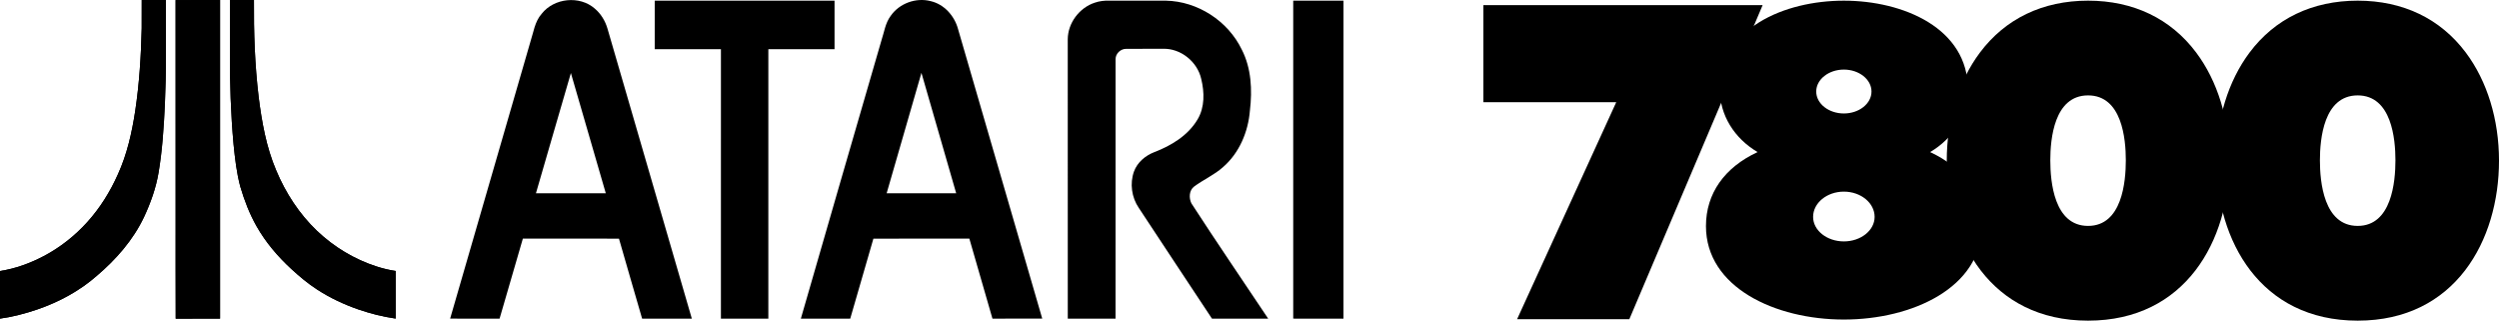
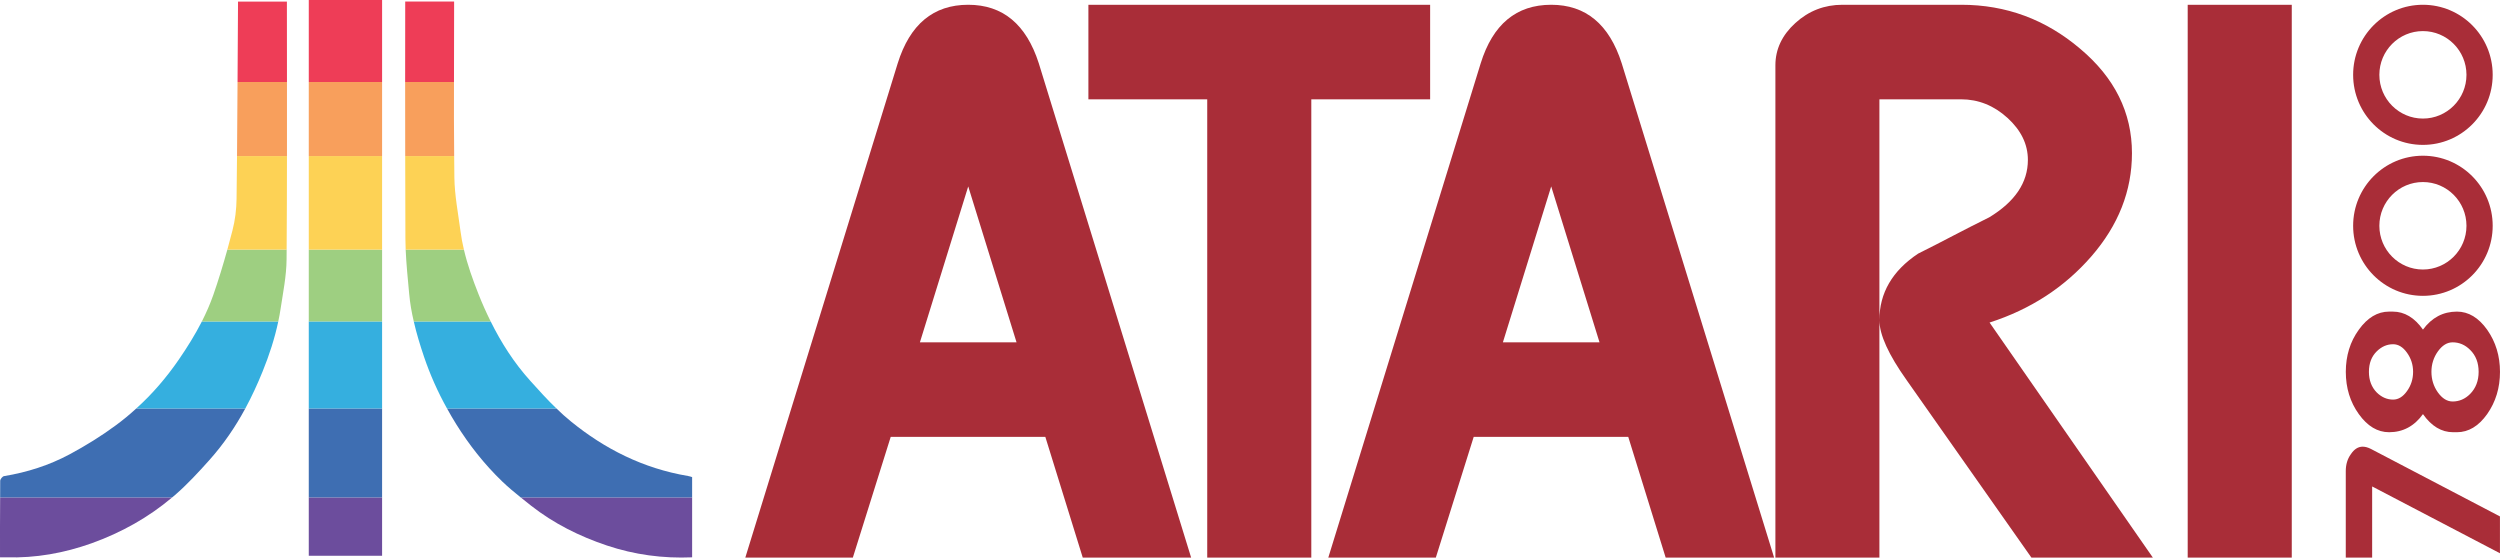
- <svg xmlns="http://www.w3.org/2000/svg" x="0px" y="0px" width="566.93px" height="72.714px">
-   <path d="M122.879 3.133c2.804-3.588 8.608-4.201 12.048-1.191 1.407 1.187 2.393 2.82 2.897 4.579 6.369 21.915 12.767 43.82 19.127 65.737-3.758.004-7.52-.006-11.277.004-1.773-6.042-3.504-12.096-5.254-18.146-7.269-.016-14.534-.003-21.802-.006-1.779 6.045-3.536 12.097-5.284 18.153-3.738-.013-7.477-.003-11.216-.007 6.051-20.905 12.109-41.812 18.189-62.71.722-2.184.994-4.626 2.572-6.413m6.635 13.429c-2.665 9.08-5.276 18.176-7.926 27.259 5.283.024 10.563.009 15.844.009-2.644-9.09-5.274-18.179-7.918-27.268z" />
-   <path d="M202.062 3.604c1.959-2.842 5.746-4.22 9.08-3.343 3.051.703 5.387 3.333 6.192 6.294 6.362 21.899 12.748 43.791 19.11 65.69-3.765.027-7.526 0-11.29.016-1.75-6.048-3.481-12.104-5.245-18.15-7.256.003-14.511-.013-21.767.006-1.734 6.053-3.523 12.091-5.257 18.142-3.735.004-7.469-.003-11.203.004 6.048-21.021 12.167-42.024 18.263-63.029.638-1.899.886-3.991 2.117-5.63m-.916 40.227c5.261.007 10.519.003 15.779.003-2.617-9.108-5.276-18.204-7.885-27.313-2.628 9.105-5.279 18.201-7.894 27.31z" />
-   <path d="M148.535.152h40.791v11c-5.007.004-10.011-.006-15.016.004 0 20.366.003 40.736-.003 61.102H163.55c0-20.365-.004-40.735.002-61.102-5.006-.01-10.01 0-15.019-.004.002-3.667-.002-7.332.002-11z" />
-   <path d="M248.398.599c1.034-.356 2.136-.479 3.227-.452 4.287.016 8.575.003 12.861.006 7.22.132 14.112 4.612 17.236 11.11 2.163 4.22 2.387 9.127 1.841 13.756-.376 4.847-2.408 9.692-6.134 12.904-1.969 1.755-4.42 2.816-6.525 4.378-1.157.881-1.214 2.593-.617 3.815 5.69 8.784 11.606 17.432 17.416 26.142-4.249.007-8.498-.01-12.747.007-5.562-8.354-11.065-16.75-16.604-25.116-1.628-2.381-2.071-5.534-1.097-8.252.762-2.083 2.582-3.609 4.611-4.396 3.873-1.478 7.691-3.8 9.836-7.453 1.632-2.747 1.548-6.137.813-9.143-.86-3.902-4.663-6.973-8.681-6.838-2.778.02-5.556-.014-8.33.013-1.256-.028-2.438 1.063-2.422 2.335-.013 19.615.006 39.232-.006 58.848-3.613-.007-7.223 0-10.836-.004-.007-21.117.006-42.236-.007-63.354.024-3.7 2.655-7.182 6.165-8.306z" />
-   <path d="M293.384.152h11.402c-.003 24.037.007 48.071-.006 72.109-3.797-.01-7.596 0-11.396-.004V.152z" />
-   <path d="M32.154.005c1.826-.006 3.652 0 5.479-.004.008 4.294 0 8.589.003 12.882.019 3.584-.082 7.167-.231 10.748-.244 5.17-.568 10.352-1.425 15.462-.588 3.522-1.807 6.922-3.319 10.147-2.467 5.2-6.343 9.601-10.7 13.302-3.898 3.43-8.551 5.928-13.444 7.617-2.768.953-5.617 1.688-8.518 2.098.003-3.602.003-7.203 0-10.805 3.492-.524 6.849-1.765 9.967-3.402 3.7-1.955 7.03-4.587 9.833-7.688 2.895-3.202 5.202-6.908 6.953-10.847 2.062-4.526 3.166-9.415 3.916-14.311.94-6.224 1.332-12.517 1.478-18.808.02-2.13.002-4.261.008-6.391z" />
-   <path d="M39.837.011c3.361-.022 6.724-.003 10.086-.009.001 24.085.001 48.169 0 72.253-3.354.007-6.709-.017-10.063.014-.042-7.68-.006-15.361-.018-23.041-.003-16.406.007-32.809-.005-49.217z" />
-   <path d="M52.167.003c1.816-.001 3.632-.005 5.447.001-.059 7.344.191 14.699 1.066 21.996.717 5.666 1.727 11.376 3.983 16.653 2.14 5.109 5.224 9.856 9.243 13.685 3.838 3.658 8.49 6.473 13.543 8.093 1.41.45 2.852.805 4.318 1.018-.002 3.601-.003 7.2 0 10.8-2.88-.392-5.704-1.134-8.453-2.067-3.273-1.139-6.438-2.614-9.346-4.505-2.123-1.364-4.053-2.998-5.907-4.703-3.057-2.818-5.792-6.021-7.847-9.648-1.607-2.823-2.78-5.877-3.698-8.988-.842-3.129-1.201-6.362-1.528-9.578-.632-6.95-.868-13.936-.823-20.911.002-3.953.001-7.901.002-11.846z" />
-   <path d="M32.154.005c-.006 2.131.012 4.262-.009 6.393-.145 6.29-.537 12.584-1.477 18.808-.75 4.896-1.854 9.784-3.916 14.311-1.751 3.938-4.059 7.646-6.953 10.847-2.803 3.103-6.134 5.733-9.833 7.688-3.118 1.639-6.475 2.878-9.967 3.401.003 3.603.003 7.204 0 10.806 2.901-.409 5.75-1.145 8.518-2.097 4.894-1.69 9.546-4.188 13.444-7.618 4.357-3.701 8.233-8.102 10.7-13.302 1.512-3.227 2.731-6.625 3.319-10.147.857-5.111 1.181-10.292 1.425-15.462.149-3.581.25-7.164.231-10.748-.003-4.293.005-8.588-.003-12.882-1.827.002-3.653-.004-5.479.002" />
-   <path d="M39.837.011c.012 16.407.001 32.812.006 49.217.012 7.68-.025 15.361.018 23.041 3.354-.029 6.709-.007 10.063-.014.001-24.084.001-48.168 0-72.253-3.363.006-6.726-.014-10.087.009" />
-   <path d="M52.167.003c-.001 3.945 0 7.895 0 11.842-.045 6.977.191 13.961.823 20.911.327 3.216.686 6.449 1.528 9.578.918 3.111 2.091 6.165 3.698 8.988 2.054 3.627 4.79 6.83 7.847 9.648 1.854 1.705 3.785 3.339 5.907 4.703 2.907 1.891 6.073 3.366 9.346 4.505 2.749.935 5.573 1.677 8.453 2.067-.003-3.6-.002-7.199 0-10.8-1.466-.213-2.908-.566-4.318-1.018-5.053-1.62-9.705-4.435-13.543-8.093-4.019-3.827-7.103-8.574-9.243-13.685-2.257-5.277-3.267-10.987-3.983-16.653C57.807 14.699 57.557 7.344 57.616 0c-1.817-.002-3.632.002-5.449.003" />
-   <path d="M437.874 34.488c5.281-3.112 8.575-8.381 8.575-14.23 0-13.813-14.59-20.104-28.146-20.104-13.558 0-28.146 6.291-28.146 20.104 0 5.851 3.293 11.118 8.574 14.23-7.51 3.478-11.713 9.403-11.713 16.784 0 13.913 15.737 21.192 31.283 21.192s31.283-7.279 31.283-21.192c.003-7.381-4.2-13.307-11.71-16.784zm-19.57-8.756c-3.458 0-6.271-2.23-6.271-4.974s2.813-4.975 6.271-4.975c3.455 0 6.269 2.231 6.269 4.975s-2.812 4.974-6.269 4.974zm0 17.725c3.847 0 6.978 2.567 6.978 5.727 0 3.065-3.131 5.559-6.978 5.559-3.85 0-6.979-2.492-6.979-5.559 0-3.16 3.13-5.727 6.979-5.727z" />
-   <path d="M498.233 11.921C492.459 4.223 483.977.152 473.704.152c-10.272 0-18.755 4.069-24.529 11.769-4.854 6.476-7.529 15.181-7.529 24.513 0 18.058 9.913 36.281 32.06 36.281 22.147 0 32.062-18.224 32.062-36.281-.003-9.333-2.678-18.038-7.535-24.513zM473.704 51.23c-7.721 0-8.566-10.037-8.566-14.881 0-4.798.847-14.714 8.566-14.714 7.721 0 8.566 9.916 8.566 14.714.001 4.844-.845 14.881-8.566 14.881z" />
-   <path d="M559.397 11.921C553.624 4.223 545.141.152 534.869.152s-18.755 4.069-24.529 11.769c-4.855 6.476-7.53 15.181-7.53 24.513 0 18.058 9.914 36.281 32.061 36.281s32.061-18.224 32.061-36.281c-.003-9.333-2.678-18.038-7.535-24.513zM534.869 51.23c-7.722 0-8.567-10.037-8.567-14.881 0-4.798.847-14.714 8.567-14.714 7.72 0 8.566 9.916 8.566 14.714.001 4.844-.846 14.881-8.566 14.881z" />
-   <polygon points="336.516,1.165 336.516,23.181 366.663,23.181 344.172,72.386 369.636,72.386 399.876,1.165  " />
+ <svg xmlns="http://www.w3.org/2000/svg" width="533.41" height="118.97" version="1.1" viewBox="0 0 533.41 118.97" xml:space="preserve">
+   <defs>
+     <clipPath id="clipPath16">
+       <path d="m0 95.175h426.72v-95.175h-426.72v95.175z" />
+     </clipPath>
+   </defs>
+   <g transform="matrix(1.25 0 0 -1.25 0 118.97)">
+     <g clip-path="url(#clipPath16)">
+       <g transform="translate(157.02 36.744)">
+         <path d="m0 0 8.247 26.613 8.247-26.613h-16.494zm20.294 47.621c-2.139 6.665-6.151 9.997-12.047 9.997-5.94 0-9.952-3.332-12.036-9.997l-26.012-84.365h18.355l6.464 20.607h26.391l6.386-20.607h18.5l-26.001 84.365z" fill="#a92d38" />
+       </g>
+       <g transform="translate(185.78 94.362)">
+         <path d="m0 0v-16.137h20.283v-78.225h17.765v78.225h20.283v16.137h-58.331z" fill="#a92d38" />
+       </g>
+       <g transform="translate(256.53 36.744)">
+         <path d="m0 0 8.247 26.613 8.247-26.613h-16.494zm20.283 47.621c-2.128 6.665-6.14 9.997-12.036 9.997-5.951 0-9.963-3.332-12.036-9.997l-26.012-84.365h18.355l6.464 20.607h26.38l6.386-20.607h18.511l-26.012 84.365z" fill="#a92d38" />
+       </g>
+       <g transform="translate(339.6 40.121)">
+         <path d="m0 0c6.999 2.251 12.783 6.018 17.363 11.278 4.625 5.316 6.944 11.19 6.944 17.631 0 6.932-2.954 12.884-8.849 17.832-5.896 5.004-12.65 7.5-20.284 7.5h-20.283c-3.076 0-5.751-1.036-8.035-3.109-2.274-2.073-3.411-4.48-3.411-7.222v-84.031h17.754v78.225h13.931c2.964 0 5.606-1.059 7.935-3.177 2.318-2.117 3.477-4.502 3.477-7.166 0-3.867-2.196-7.132-6.587-9.796-2.084-1.036-4.101-2.062-6.085-3.098-1.972-1.036-4-2.073-6.073-3.109-4.391-2.931-6.598-6.709-6.598-11.346 0-2.485 1.56-5.906 4.67-10.275l21.275-30.258h20.729l-27.873 40.121z" fill="#a92d38" />
+       </g>
+       <path d="m373.42 0h17.765v94.362h-17.765v-94.362z" fill="#a92d38" />
+       <g transform="translate(404.7 18.544)">
+         <path d="m0 0c-0.501 0.257-0.972 0.39-1.412 0.39-0.767 0-1.443-0.421-2.016-1.284-0.583-0.801-0.869-1.767-0.869-2.887v-14.763h4.502v12.144l21.814-11.404v6.287l-22.019 11.517z" fill="#a92d38" />
+       </g>
+       <g transform="translate(421.63 27.933)">
+         <path d="m0 0c-0.859-0.863-1.86-1.288-2.989-1.288-0.936 0-1.77 0.515-2.514 1.546-0.731 1.03-1.103 2.202-1.103 3.516 0 1.301 0.372 2.46 1.103 3.49 0.744 1.03 1.578 1.546 2.514 1.546 1.129 0 2.13-0.425 2.989-1.288 0.962-0.941 1.45-2.19 1.45-3.748 0-1.533-0.488-2.795-1.45-3.774m-10.78 0.482c-0.685-0.965-1.477-1.447-2.366-1.447-1.032 0-1.957 0.398-2.785 1.206-0.901 0.916-1.345 2.097-1.345 3.532 0 1.459 0.444 2.628 1.345 3.508 0.828 0.808 1.753 1.205 2.785 1.205 0.889 0 1.681-0.482 2.366-1.446 0.696-0.965 1.044-2.05 1.044-3.267 0-1.23-0.348-2.327-1.044-3.291m13.686 10.481c-1.463 2.054-3.182 3.092-5.157 3.092-2.363 0-4.297-1.027-5.801-3.072-1.443 2.045-3.162 3.072-5.147 3.072h-0.634c-1.975 0-3.694-1.038-5.168-3.092-1.483-2.045-2.22-4.449-2.22-7.192s0.737-5.147 2.22-7.212c1.474-2.055 3.193-3.092 5.168-3.092 2.373 0 4.297 1.037 5.781 3.092 1.442-2.055 3.161-3.092 5.146-3.092h0.655c1.975 0 3.694 1.037 5.157 3.092 1.463 2.086 2.19 4.49 2.19 7.212 0 2.712-0.727 5.106-2.19 7.192" fill="#a92d38" />
+       </g>
+       <g transform="translate(413.57 49.172)">
+         <path d="m0 0c-4.104 0-7.435 3.345-7.435 7.466s3.331 7.465 7.435 7.465 7.435-3.344 7.435-7.465-3.331-7.466-7.435-7.466m0 19.424c-6.579 0-11.91-5.353-11.91-11.958 0-6.606 5.331-11.959 11.91-11.959s11.91 5.353 11.91 11.959c0 6.605-5.331 11.958-11.91 11.958" fill="#a92d38" />
+       </g>
+       <g transform="translate(413.57 74.938)">
+         <path d="m0 0c-4.104 0-7.435 3.345-7.435 7.466s3.331 7.465 7.435 7.465 7.435-3.344 7.435-7.465-3.331-7.466-7.435-7.466m0 19.424c-6.579 0-11.91-5.353-11.91-11.958 0-6.606 5.331-11.959 11.91-11.959s11.91 5.353 11.91 11.959c0 6.605-5.331 11.958-11.91 11.958" fill="#a92d38" />
+       </g>
+       <path d="m65.22 0.312h-12.516v9.963h12.516v-9.963z" fill="#6c4d9d" fill-rule="evenodd" />
+       <g transform="translate(118.14 10.275)">
+         <path d="m0 0v-10.231c-4.993-0.212-9.852 0.446-14.544 2.017-4.725 1.583-9.083 3.778-12.916 6.776-0.602 0.468-1.215 0.948-1.806 1.438h29.266z" fill="#6c4d9d" fill-rule="evenodd" />
+       </g>
+       <g transform="translate(29.39 10.275)">
+         <path d="m0 0c-4.023-3.399-8.637-5.996-13.764-7.835-4.692-1.671-9.517-2.541-14.555-2.396h-1.069c0 3.477-0.012 6.865 0.022 10.231h29.366z" fill="#6c4d9d" fill-rule="evenodd" />
+       </g>
+       <g transform="translate(41.872 25.454)">
+         <path d="m0 0c-1.683-3.12-3.689-6.074-6.13-8.804-1.861-2.084-3.766-4.146-5.895-5.996-0.156-0.134-0.301-0.256-0.457-0.379h-29.366c-0.011 0.947 0 1.883 0.011 2.831 0 0.278 0.39 0.758 0.657 0.802 3.957 0.647 7.713 1.861 11.156 3.7 2.742 1.471 5.417 3.121 7.891 4.948 1.237 0.903 2.407 1.873 3.521 2.898h18.612z" fill="#3e6eb2" fill-rule="evenodd" />
+       </g>
+       <g transform="translate(118.14 13.741)">
+         <path d="m0 0v-3.466h-29.266c-1.103 0.88-2.173 1.783-3.176 2.742-3.054 2.953-5.639 6.241-7.846 9.785-0.546 0.869-1.059 1.761-1.549 2.652h18.678c0.792-0.769 1.605-1.516 2.463-2.207 5.751-4.68 12.315-8.024 19.983-9.316 0.245-0.034 0.479-0.123 0.713-0.19" fill="#3e6eb2" fill-rule="evenodd" />
+       </g>
+       <path d="m65.22 10.275h-12.516v15.179h12.516v-15.179z" fill="#3e6eb2" fill-rule="evenodd" />
+       <path d="m65.22 25.454h-12.516v14.856h12.516v-14.856z" fill="#35afdf" fill-rule="evenodd" />
+       <g transform="translate(94.977 25.454)">
+         <path d="m0 0h-18.678c-1.572 2.82-2.876 5.751-3.912 8.793-0.68 2.006-1.293 4.012-1.761 6.063h13.128c1.795-3.622 3.979-7.055 6.776-10.153 1.438-1.594 2.887-3.21 4.447-4.703" fill="#35afdf" fill-rule="evenodd" />
+       </g>
+       <g transform="translate(47.5 40.31)">
+         <path d="m0 0c-0.613-2.909-1.538-5.74-2.664-8.515-0.88-2.173-1.85-4.29-2.964-6.341h-18.612c2.764 2.485 5.16 5.294 7.256 8.336 1.448 2.107 2.797 4.269 3.945 6.52h13.039z" fill="#35afdf" fill-rule="evenodd" />
+       </g>
+       <g transform="translate(48.927 52.569)">
+         <path d="m0 0c0-0.557-0.011-1.114-0.011-1.672-0.022-2.819-0.602-5.65-1.026-8.459-0.111-0.713-0.234-1.426-0.39-2.128h-13.039c0.747 1.471 1.404 2.975 1.95 4.525 0.892 2.552 1.672 5.137 2.397 7.734h10.119z" fill="#9ecf81" fill-rule="evenodd" />
+       </g>
+       <path d="m65.22 40.31h-12.516v12.259h12.516v-12.259z" fill="#9ecf81" fill-rule="evenodd" />
+       <g transform="translate(83.754 40.31)">
+         <path d="m0 0h-13.128c-0.368 1.549-0.636 3.12-0.781 4.703-0.234 2.519-0.49 5.037-0.601 7.556h9.941c0.602-2.585 1.504-5.104 2.496-7.612 0.624-1.571 1.315-3.131 2.073-4.647" fill="#9ecf81" fill-rule="evenodd" />
+       </g>
+       <g transform="translate(48.983 68.54)">
+         <path d="m0 0c0-5.327-0.022-10.654-0.056-15.97h-10.119c0.301 1.092 0.591 2.173 0.869 3.265 0.457 1.75 0.68 3.6 0.702 5.405 0.034 2.43 0.056 4.87 0.078 7.3h8.526z" fill="#fdd255" fill-rule="evenodd" />
+       </g>
+       <g transform="translate(79.185 52.569)">
+         <path d="m0 0h-9.941c-0.022 0.635-0.045 1.271-0.045 1.906-0.022 4.692-0.033 9.372-0.033 14.064h8.358c0-1.226 0.023-2.452 0.034-3.666 0.044-3.065 0.646-6.119 1.048-9.172 0.133-1.059 0.334-2.096 0.579-3.132" fill="#fdd255" fill-rule="evenodd" />
+       </g>
+       <path d="m65.22 52.569h-12.516v15.97h12.516v-15.97z" fill="#fdd255" fill-rule="evenodd" />
+       <path d="m65.22 68.54h-12.516v12.638h12.516v-12.638z" fill="#f89f5c" fill-rule="evenodd" />
+       <g transform="translate(77.524 68.54)">
+         <path d="m0 0h-8.359c-0.011 4.213-0.011 8.425-0.011 12.638h8.337c-0.012-4.224-0.012-8.436 0.033-12.638" fill="#f89f5c" fill-rule="evenodd" />
+       </g>
+       <g transform="translate(48.983 81.178)">
+         <path d="m0 0v-12.638h-8.526c0.034 4.213 0.067 8.425 0.089 12.638h8.437z" fill="#f89f5c" fill-rule="evenodd" />
+       </g>
+       <g transform="translate(48.972 93.727)">
+         <path d="m0 0c0-4.19 0-8.37 0.011-12.549h-8.436c0.033 4.358 0.055 8.715 0.078 13.073v0.657h8.347v-1.181z" fill="#ee3d57" fill-rule="evenodd" />
+       </g>
+       <g transform="translate(77.513 94.919)">
+         <path d="m0 0v-1.126c0-4.201-0.022-8.414-0.022-12.615h-8.337c0.012 4.168 0.012 8.325 0.012 12.493v1.248h8.347z" fill="#ee3d57" fill-rule="evenodd" />
+       </g>
+       <path d="m52.705 95.175h12.516v-13.998h-12.516v13.998z" fill="#ee3d57" fill-rule="evenodd" />
+     </g>
+   </g>
</svg>
